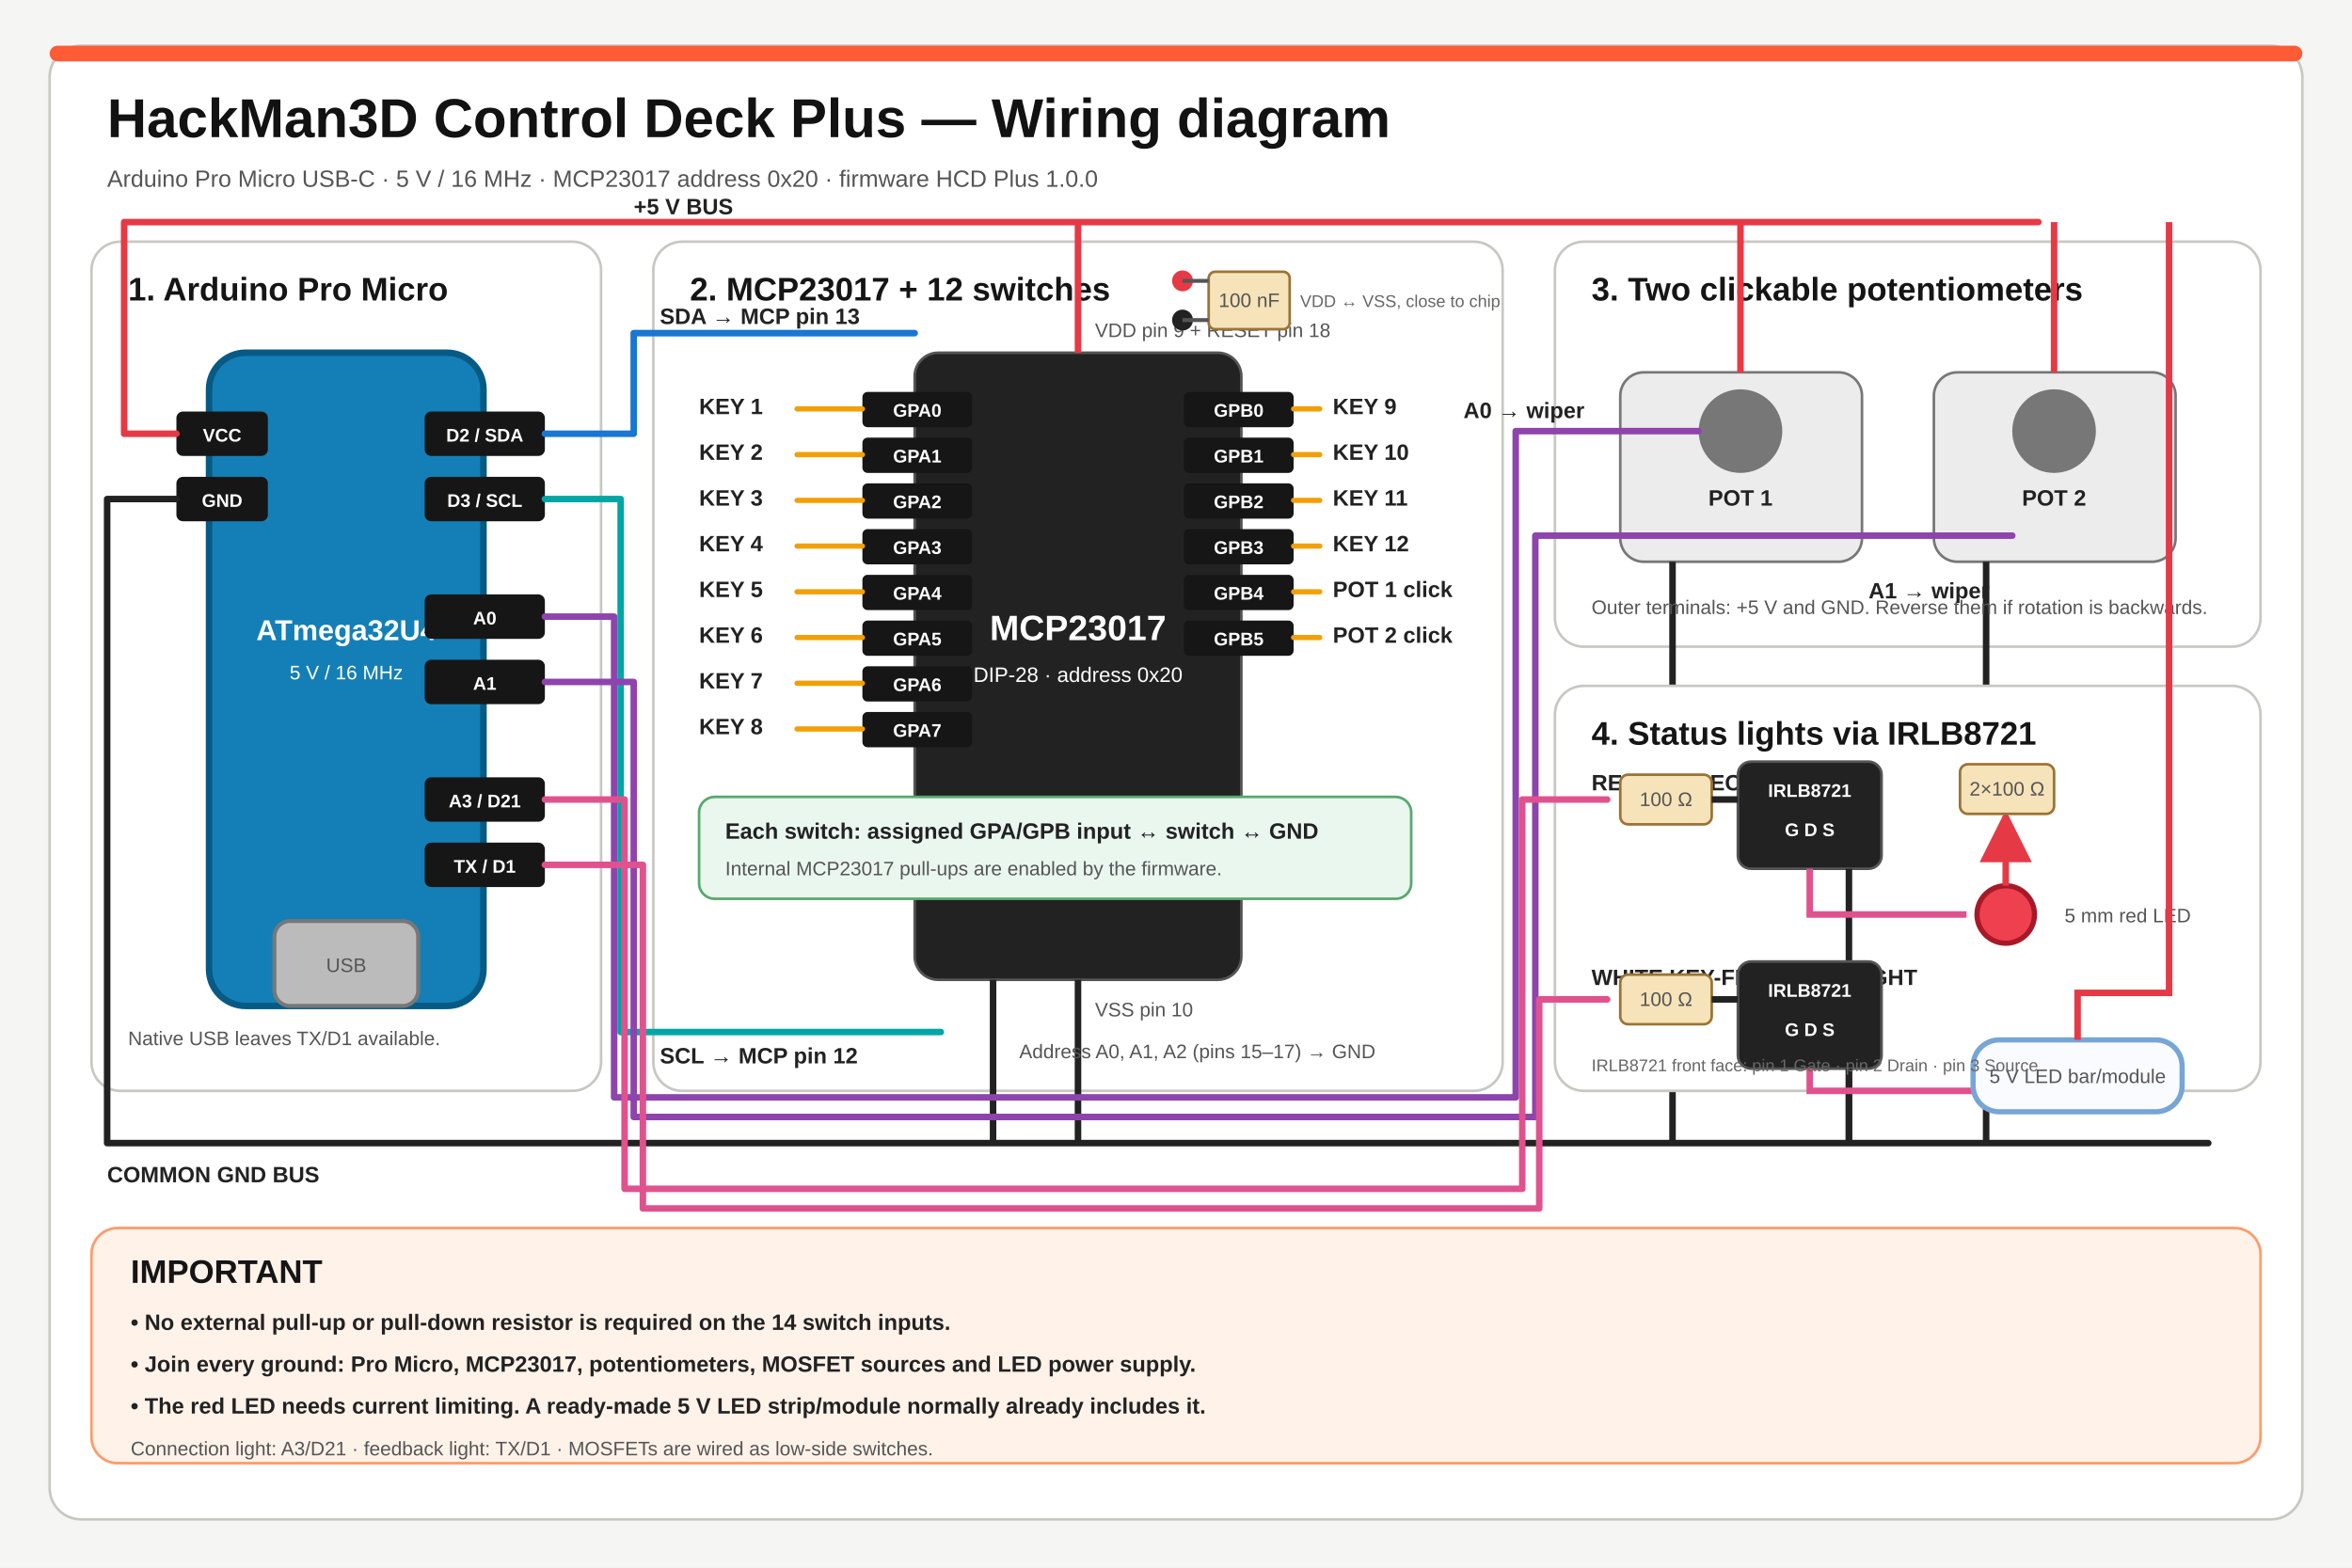
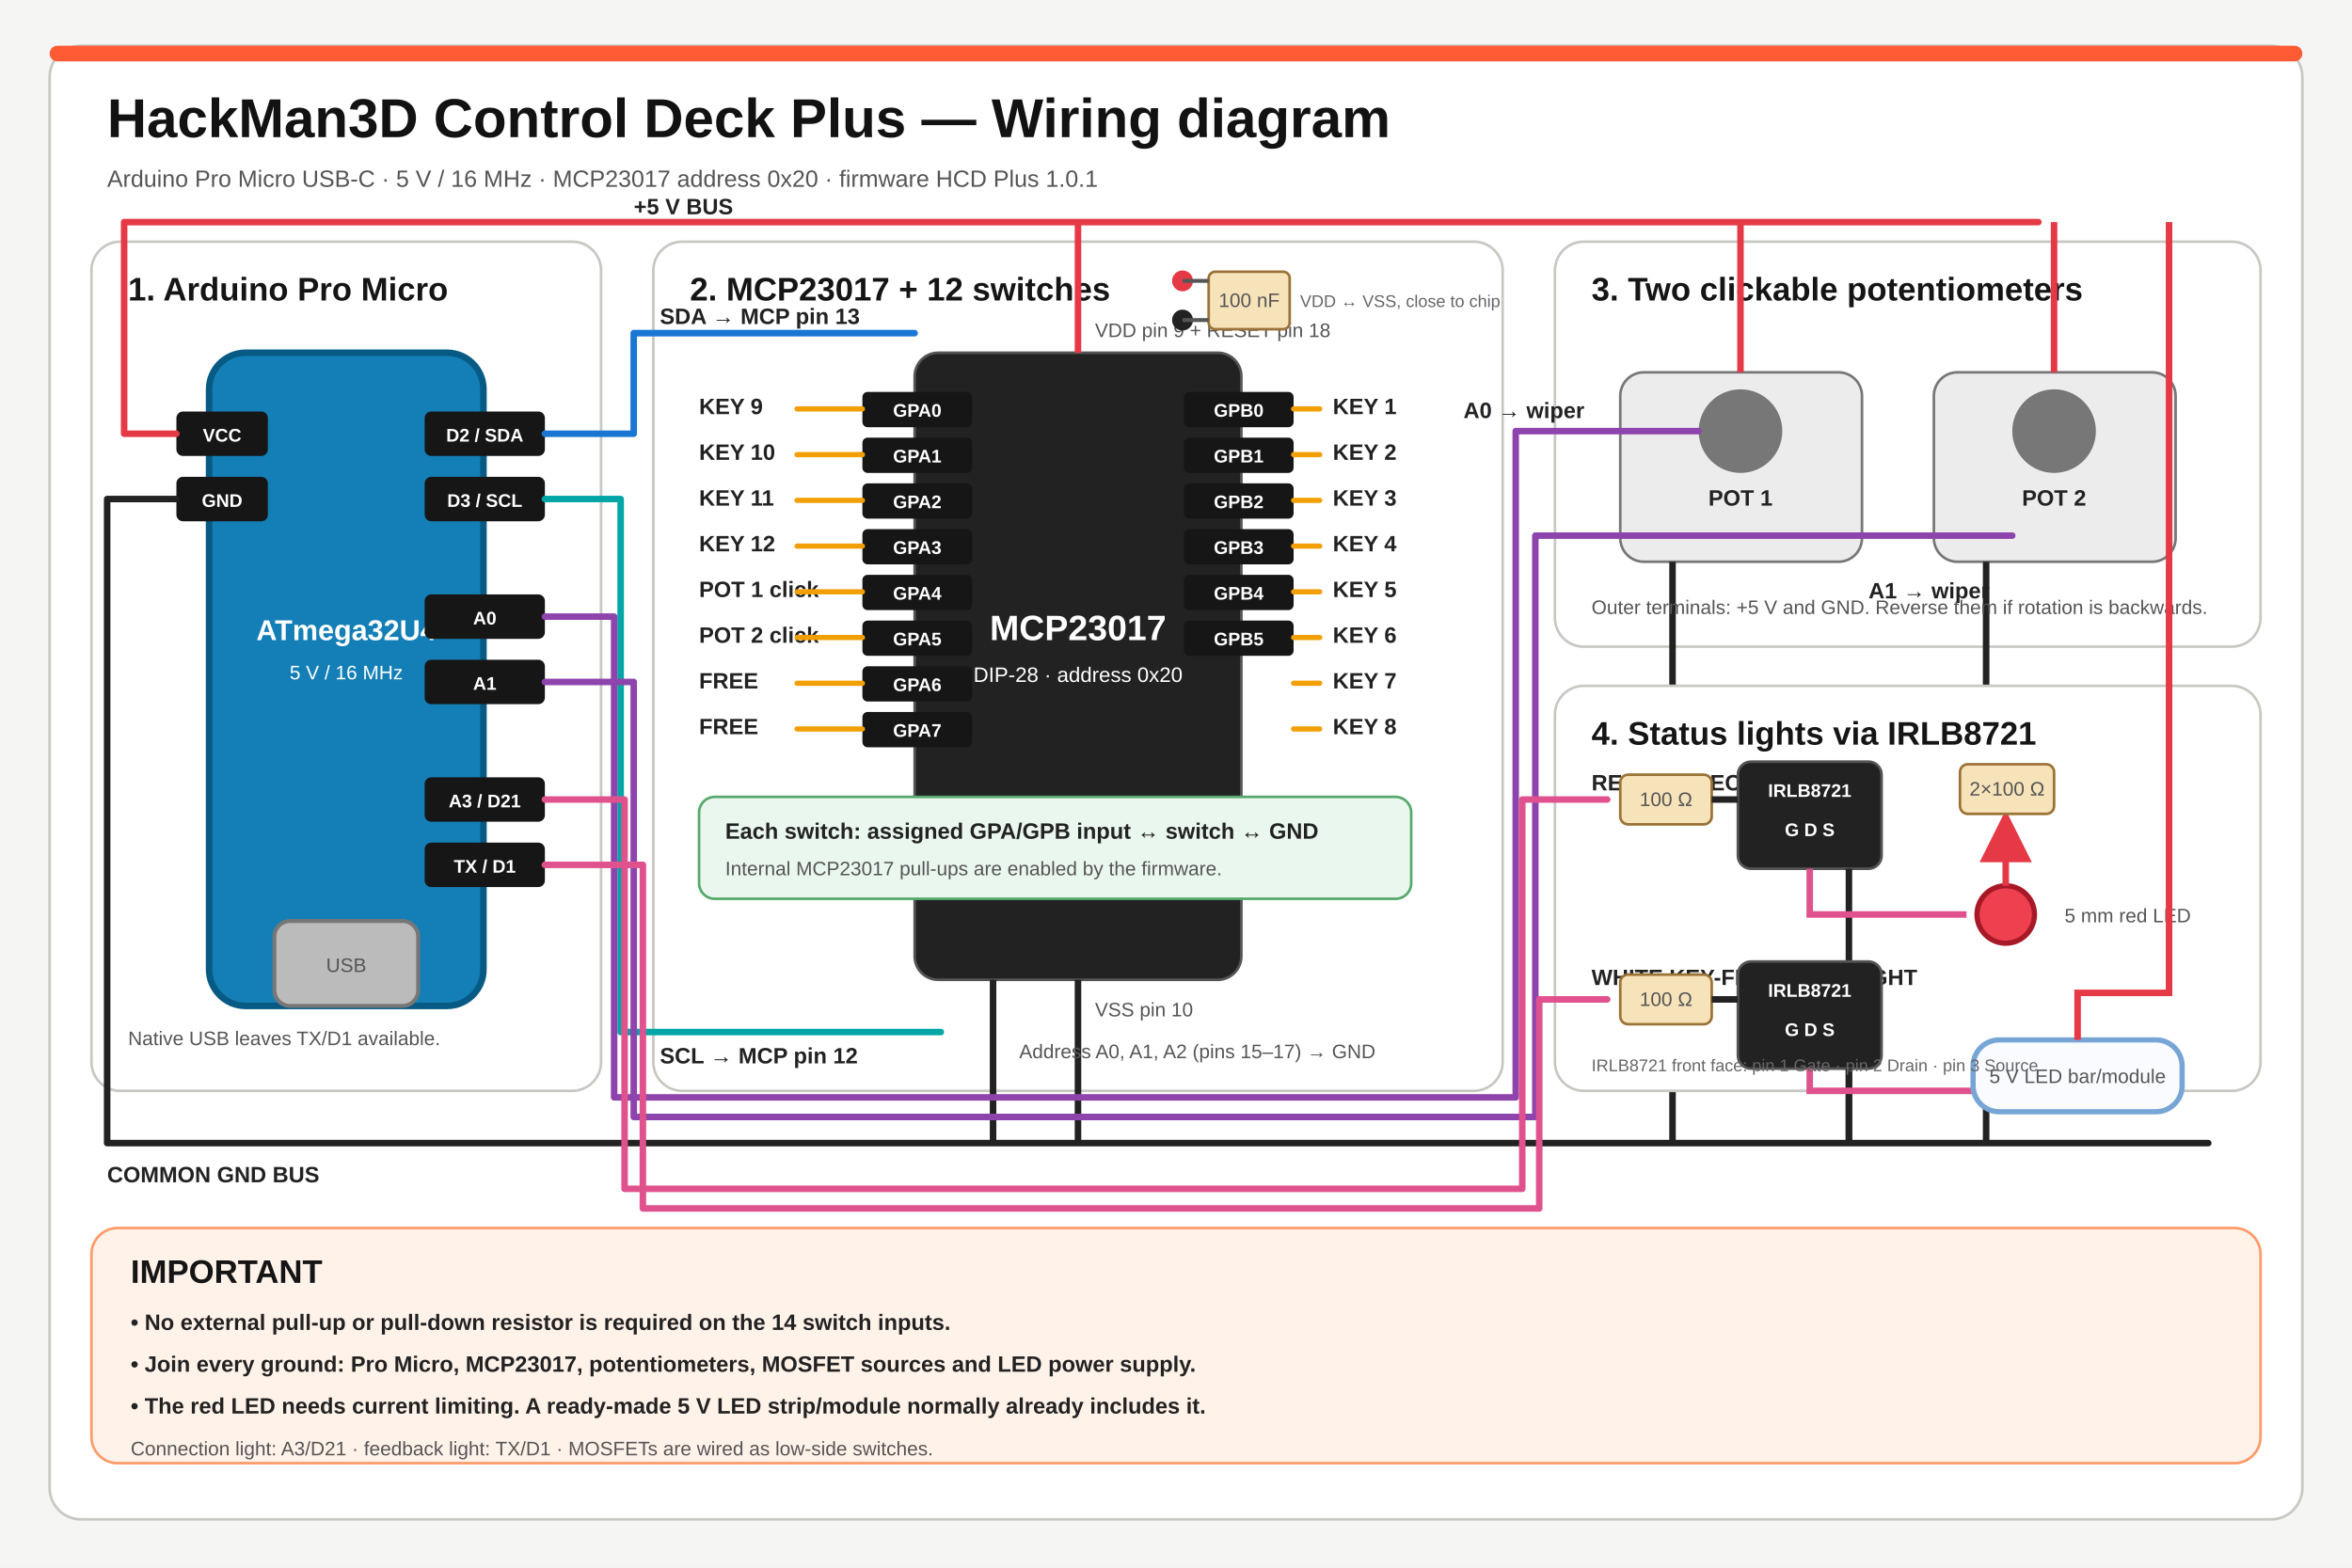
<svg xmlns="http://www.w3.org/2000/svg" width="1800" height="1200" viewBox="0 0 1800 1200">
  <defs>
    <style>
      .bg{fill:#f5f5f3}.panel{fill:#fff;stroke:#c8c8c3;stroke-width:2}.dark{fill:#161616}.chip{fill:#222;stroke:#555;stroke-width:2}
      .title{font:700 42px Arial,sans-serif;fill:#121212}.subtitle{font:18px Arial,sans-serif;fill:#555}.section{font:700 25px Arial,sans-serif;fill:#151515}
      .label{font:700 17px Arial,sans-serif;fill:#222}.small{font:15px Arial,sans-serif;fill:#555}.tiny{font:13px Arial,sans-serif;fill:#666}
      .white{fill:#fff}.pin{font:700 14px Arial,sans-serif;fill:#fff}.key{fill:#242424;stroke:#555;stroke-width:2}.pot{fill:#ececec;stroke:#777;stroke-width:2}
      .vcc{stroke:#e63946;stroke-width:5;fill:none}.gnd{stroke:#222;stroke-width:5;fill:none}.i2c1{stroke:#1976d2;stroke-width:5;fill:none}.i2c2{stroke:#00a6a6;stroke-width:5;fill:none}
      .signal{stroke:#f29f05;stroke-width:4;fill:none}.analog{stroke:#8e44ad;stroke-width:5;fill:none}.gate{stroke:#e0528d;stroke-width:5;fill:none}
      .bus{stroke-linecap:round;stroke-linejoin:round}.note{fill:#fff2e9;stroke:#ff9b6a;stroke-width:2}.ok{fill:#eaf7ef;stroke:#58a96b;stroke-width:2}
    </style>
    <marker id="arrowRed" markerWidth="8" markerHeight="8" refX="7" refY="4" orient="auto">
      <path d="M0,0 L8,4 L0,8 Z" fill="#e63946" />
    </marker>
  </defs>
  <rect class="bg" width="1800" height="1200" />
  <rect x="38" y="35" width="1724" height="1128" rx="24" class="panel" />
  <rect x="38" y="35" width="1724" height="12" rx="6" fill="#ff5b35" />
  <text x="82" y="105" class="title">HackMan3D Control Deck Plus — Wiring diagram</text>
-   <text x="82" y="143" class="subtitle">Arduino Pro Micro USB-C · 5 V / 16 MHz · MCP23017 address 0x20 · firmware HCD Plus 1.0.0</text>
+   <text x="82" y="143" class="subtitle">Arduino Pro Micro USB-C · 5 V / 16 MHz · MCP23017 address 0x20 · firmware HCD Plus 1.0.1</text>
  <rect x="70" y="185" width="390" height="650" rx="22" class="panel" />
  <text x="98" y="230" class="section">1. Arduino Pro Micro</text>
  <rect x="160" y="270" width="210" height="500" rx="28" fill="#147fb6" stroke="#075a84" stroke-width="5" />
  <text x="265" y="490" text-anchor="middle" class="white" style="font:700 22px Arial">ATmega32U4</text>
  <text x="265" y="520" text-anchor="middle" class="white" style="font:15px Arial">5 V / 16 MHz</text>
  <rect x="210" y="705" width="110" height="65" rx="12" fill="#bbb" stroke="#777" stroke-width="3" />
  <text x="265" y="744" text-anchor="middle" class="small">USB</text>
  <g class="pin">
    <rect x="135" y="315" width="70" height="34" rx="5" class="dark" />
    <text x="170" y="338" text-anchor="middle">VCC</text>
    <rect x="135" y="365" width="70" height="34" rx="5" class="dark" />
    <text x="170" y="388" text-anchor="middle">GND</text>
    <rect x="325" y="315" width="92" height="34" rx="5" class="dark" />
    <text x="371" y="338" text-anchor="middle">D2 / SDA</text>
    <rect x="325" y="365" width="92" height="34" rx="5" class="dark" />
    <text x="371" y="388" text-anchor="middle">D3 / SCL</text>
    <rect x="325" y="455" width="92" height="34" rx="5" class="dark" />
    <text x="371" y="478" text-anchor="middle">A0</text>
    <rect x="325" y="505" width="92" height="34" rx="5" class="dark" />
    <text x="371" y="528" text-anchor="middle">A1</text>
    <rect x="325" y="595" width="92" height="34" rx="5" class="dark" />
    <text x="371" y="618" text-anchor="middle">A3 / D21</text>
    <rect x="325" y="645" width="92" height="34" rx="5" class="dark" />
    <text x="371" y="668" text-anchor="middle">TX / D1</text>
  </g>
  <text x="98" y="800" class="small">Native USB leaves TX/D1 available.</text>
  <rect x="500" y="185" width="650" height="650" rx="22" class="panel" />
  <text x="528" y="230" class="section">2. MCP23017 + 12 switches</text>
  <rect x="700" y="270" width="250" height="480" rx="18" class="chip" />
  <text x="825" y="490" text-anchor="middle" class="white" style="font:700 27px Arial">MCP23017</text>
  <text x="825" y="522" text-anchor="middle" class="white" style="font:16px Arial">DIP-28 · address 0x20</text>
  <g class="pin">
    <rect x="660" y="300" width="84" height="27" rx="4" class="dark" />
    <text x="702" y="319" text-anchor="middle">GPA0</text>
    <rect x="660" y="335" width="84" height="27" rx="4" class="dark" />
    <text x="702" y="354" text-anchor="middle">GPA1</text>
    <rect x="660" y="370" width="84" height="27" rx="4" class="dark" />
    <text x="702" y="389" text-anchor="middle">GPA2</text>
    <rect x="660" y="405" width="84" height="27" rx="4" class="dark" />
    <text x="702" y="424" text-anchor="middle">GPA3</text>
    <rect x="660" y="440" width="84" height="27" rx="4" class="dark" />
    <text x="702" y="459" text-anchor="middle">GPA4</text>
    <rect x="660" y="475" width="84" height="27" rx="4" class="dark" />
    <text x="702" y="494" text-anchor="middle">GPA5</text>
    <rect x="660" y="510" width="84" height="27" rx="4" class="dark" />
    <text x="702" y="529" text-anchor="middle">GPA6</text>
    <rect x="660" y="545" width="84" height="27" rx="4" class="dark" />
    <text x="702" y="564" text-anchor="middle">GPA7</text>
    <rect x="906" y="300" width="84" height="27" rx="4" class="dark" />
    <text x="948" y="319" text-anchor="middle">GPB0</text>
    <rect x="906" y="335" width="84" height="27" rx="4" class="dark" />
    <text x="948" y="354" text-anchor="middle">GPB1</text>
    <rect x="906" y="370" width="84" height="27" rx="4" class="dark" />
    <text x="948" y="389" text-anchor="middle">GPB2</text>
    <rect x="906" y="405" width="84" height="27" rx="4" class="dark" />
    <text x="948" y="424" text-anchor="middle">GPB3</text>
    <rect x="906" y="440" width="84" height="27" rx="4" class="dark" />
    <text x="948" y="459" text-anchor="middle">GPB4</text>
    <rect x="906" y="475" width="84" height="27" rx="4" class="dark" />
    <text x="948" y="494" text-anchor="middle">GPB5</text>
  </g>
  <g class="label">
-     <text x="535" y="317">KEY 1</text>
-     <text x="535" y="352">KEY 2</text>
-     <text x="535" y="387">KEY 3</text>
-     <text x="535" y="422">KEY 4</text>
-     <text x="535" y="457">KEY 5</text>
-     <text x="535" y="492">KEY 6</text>
-     <text x="535" y="527">KEY 7</text>
-     <text x="535" y="562">KEY 8</text>
-     <text x="1020" y="317">KEY 9</text>
-     <text x="1020" y="352">KEY 10</text>
-     <text x="1020" y="387">KEY 11</text>
-     <text x="1020" y="422">KEY 12</text>
-     <text x="1020" y="457">POT 1 click</text>
-     <text x="1020" y="492">POT 2 click</text>
+     <text x="535" y="317">KEY 9</text>
+     <text x="535" y="352">KEY 10</text>
+     <text x="535" y="387">KEY 11</text>
+     <text x="535" y="422">KEY 12</text>
+     <text x="535" y="457">POT 1 click</text>
+     <text x="535" y="492">POT 2 click</text>
+     <text x="535" y="527">FREE</text>
+     <text x="535" y="562">FREE</text>
+     <text x="1020" y="317">KEY 1</text>
+     <text x="1020" y="352">KEY 2</text>
+     <text x="1020" y="387">KEY 3</text>
+     <text x="1020" y="422">KEY 4</text>
+     <text x="1020" y="457">KEY 5</text>
+     <text x="1020" y="492">KEY 6</text>
+     <text x="1020" y="527">KEY 7</text>
+     <text x="1020" y="562">KEY 8</text>
  </g>
  <g class="signal bus">
    <path d="M610 313H660" />
    <path d="M610 348H660" />
    <path d="M610 383H660" />
    <path d="M610 418H660" />
    <path d="M610 453H660" />
    <path d="M610 488H660" />
    <path d="M610 523H660" />
    <path d="M610 558H660" />
    <path d="M990 313H1010" />
    <path d="M990 348H1010" />
    <path d="M990 383H1010" />
    <path d="M990 418H1010" />
    <path d="M990 453H1010" />
    <path d="M990 488H1010" />
+     <path d="M990 523H1010" />
+     <path d="M990 558H1010" />
  </g>
  <rect x="535" y="610" width="545" height="78" rx="12" class="ok" />
  <text x="555" y="642" class="label">Each switch: assigned GPA/GPB input ↔ switch ↔ GND</text>
  <text x="555" y="670" class="small">Internal MCP23017 pull-ups are enabled by the firmware.</text>
  <path d="M417 332H485V255H700" class="i2c1 bus" />
  <text x="505" y="248" class="label" fill="#1976d2">SDA → MCP pin 13</text>
  <path d="M417 382H475V790H720" class="i2c2 bus" />
  <text x="505" y="814" class="label" fill="#008b8b">SCL → MCP pin 12</text>
  <path d="M135 332H95V170H1560" class="vcc bus" />
  <text x="485" y="164" class="label" fill="#e63946">+5 V BUS</text>
  <path d="M135 382H82V875H1690" class="gnd bus" />
  <text x="82" y="905" class="label">COMMON GND BUS</text>
  <path d="M825 270V170" class="vcc" />
  <text x="838" y="258" class="small">VDD pin 9 + RESET pin 18</text>
  <path d="M825 750V875" class="gnd" />
  <text x="838" y="778" class="small">VSS pin 10</text>
  <path d="M760 750V875" class="gnd" />
  <text x="780" y="810" class="small">Address A0, A1, A2 (pins 15–17) → GND</text>
  <circle cx="905" cy="215" r="8" fill="#e63946" />
  <circle cx="905" cy="245" r="8" fill="#222" />
  <rect x="925" y="208" width="62" height="44" rx="5" fill="#f7e3b9" stroke="#9b7336" stroke-width="2" />
  <text x="956" y="235" text-anchor="middle" class="small">100 nF</text>
  <path d="M905 215H925M905 245H925" stroke="#555" stroke-width="3" />
  <text x="995" y="235" class="tiny">VDD ↔ VSS, close to chip</text>
  <rect x="1190" y="185" width="540" height="310" rx="22" class="panel" />
  <text x="1218" y="230" class="section">3. Two clickable potentiometers</text>
  <g>
    <rect x="1240" y="285" width="185" height="145" rx="18" class="pot" />
    <circle cx="1332" cy="330" r="32" fill="#777" />
    <text x="1332" y="387" text-anchor="middle" class="label">POT 1</text>
    <rect x="1480" y="285" width="185" height="145" rx="18" class="pot" />
    <circle cx="1572" cy="330" r="32" fill="#777" />
    <text x="1572" y="387" text-anchor="middle" class="label">POT 2</text>
  </g>
  <path d="M1332 285V170M1572 285V170" class="vcc" />
  <path d="M1280 430V875M1520 430V875" class="gnd" />
  <path d="M417 472H470V840H1160V330H1300" class="analog bus" />
  <text x="1120" y="320" class="label" fill="#8e44ad">A0 → wiper</text>
  <path d="M417 522H485V855H1175V410H1540" class="analog bus" />
  <text x="1430" y="458" class="label" fill="#8e44ad">A1 → wiper</text>
  <text x="1218" y="470" class="small">Outer terminals: +5 V and GND. Reverse them if rotation is backwards.</text>
  <rect x="1190" y="525" width="540" height="310" rx="22" class="panel" />
  <text x="1218" y="570" class="section">4. Status lights via IRLB8721</text>
  <text x="1218" y="605" class="label" fill="#d22">RED CONNECTION LIGHT</text>
  <path d="M417 612H478V910H1165V612H1230" class="gate bus" />
  <rect x="1240" y="593" width="70" height="38" rx="6" fill="#f7e3b9" stroke="#9b7336" stroke-width="2" />
  <text x="1275" y="617" text-anchor="middle" class="small">100 Ω</text>
  <rect x="1330" y="583" width="110" height="82" rx="10" class="chip" />
  <text x="1385" y="610" text-anchor="middle" class="pin">IRLB8721</text>
  <text x="1385" y="640" text-anchor="middle" class="pin">G  D  S</text>
  <path d="M1310 612H1330M1415 665V875" class="gnd" />
  <path d="M1385 665V700H1505" class="gate" />
  <circle cx="1535" cy="700" r="22" fill="#ef4050" stroke="#a81927" stroke-width="4" />
  <path d="M1535 678V625" class="vcc" marker-end="url(#arrowRed)" />
  <rect x="1500" y="585" width="72" height="38" rx="6" fill="#f7e3b9" stroke="#9b7336" stroke-width="2" />
  <text x="1536" y="609" text-anchor="middle" class="small">2×100 Ω</text>
  <text x="1580" y="706" class="small">5 mm red LED</text>
  <text x="1218" y="754" class="label" fill="#337ab7">WHITE KEY-FEEDBACK LIGHT</text>
  <path d="M417 662H492V925H1178V765H1230" class="gate bus" />
  <rect x="1240" y="746" width="70" height="38" rx="6" fill="#f7e3b9" stroke="#9b7336" stroke-width="2" />
  <text x="1275" y="770" text-anchor="middle" class="small">100 Ω</text>
  <rect x="1330" y="736" width="110" height="82" rx="10" class="chip" />
  <text x="1385" y="763" text-anchor="middle" class="pin">IRLB8721</text>
  <text x="1385" y="793" text-anchor="middle" class="pin">G  D  S</text>
  <path d="M1310 765H1330M1415 818V875" class="gnd" />
  <path d="M1385 818V835H1510" class="gate" />
  <rect x="1510" y="796" width="160" height="55" rx="20" fill="#f9fbff" stroke="#76a5d6" stroke-width="4" />
  <text x="1590" y="829" text-anchor="middle" class="small">5 V LED bar/module</text>
  <path d="M1590 796V760H1660V170" class="vcc" />
  <text x="1218" y="820" class="tiny">IRLB8721 front face: pin 1 Gate · pin 2 Drain · pin 3 Source</text>
  <rect x="70" y="940" width="1660" height="180" rx="20" class="note" />
  <text x="100" y="982" class="section">IMPORTANT</text>
  <text x="100" y="1018" class="label">• No external pull-up or pull-down resistor is required on the 14 switch inputs.</text>
  <text x="100" y="1050" class="label">• Join every ground: Pro Micro, MCP23017, potentiometers, MOSFET sources and LED power supply.</text>
  <text x="100" y="1082" class="label">• The red LED needs current limiting. A ready-made 5 V LED strip/module normally already includes it.</text>
  <text x="100" y="1114" class="small">Connection light: A3/D21 · feedback light: TX/D1 · MOSFETs are wired as low-side switches.</text>
</svg>
